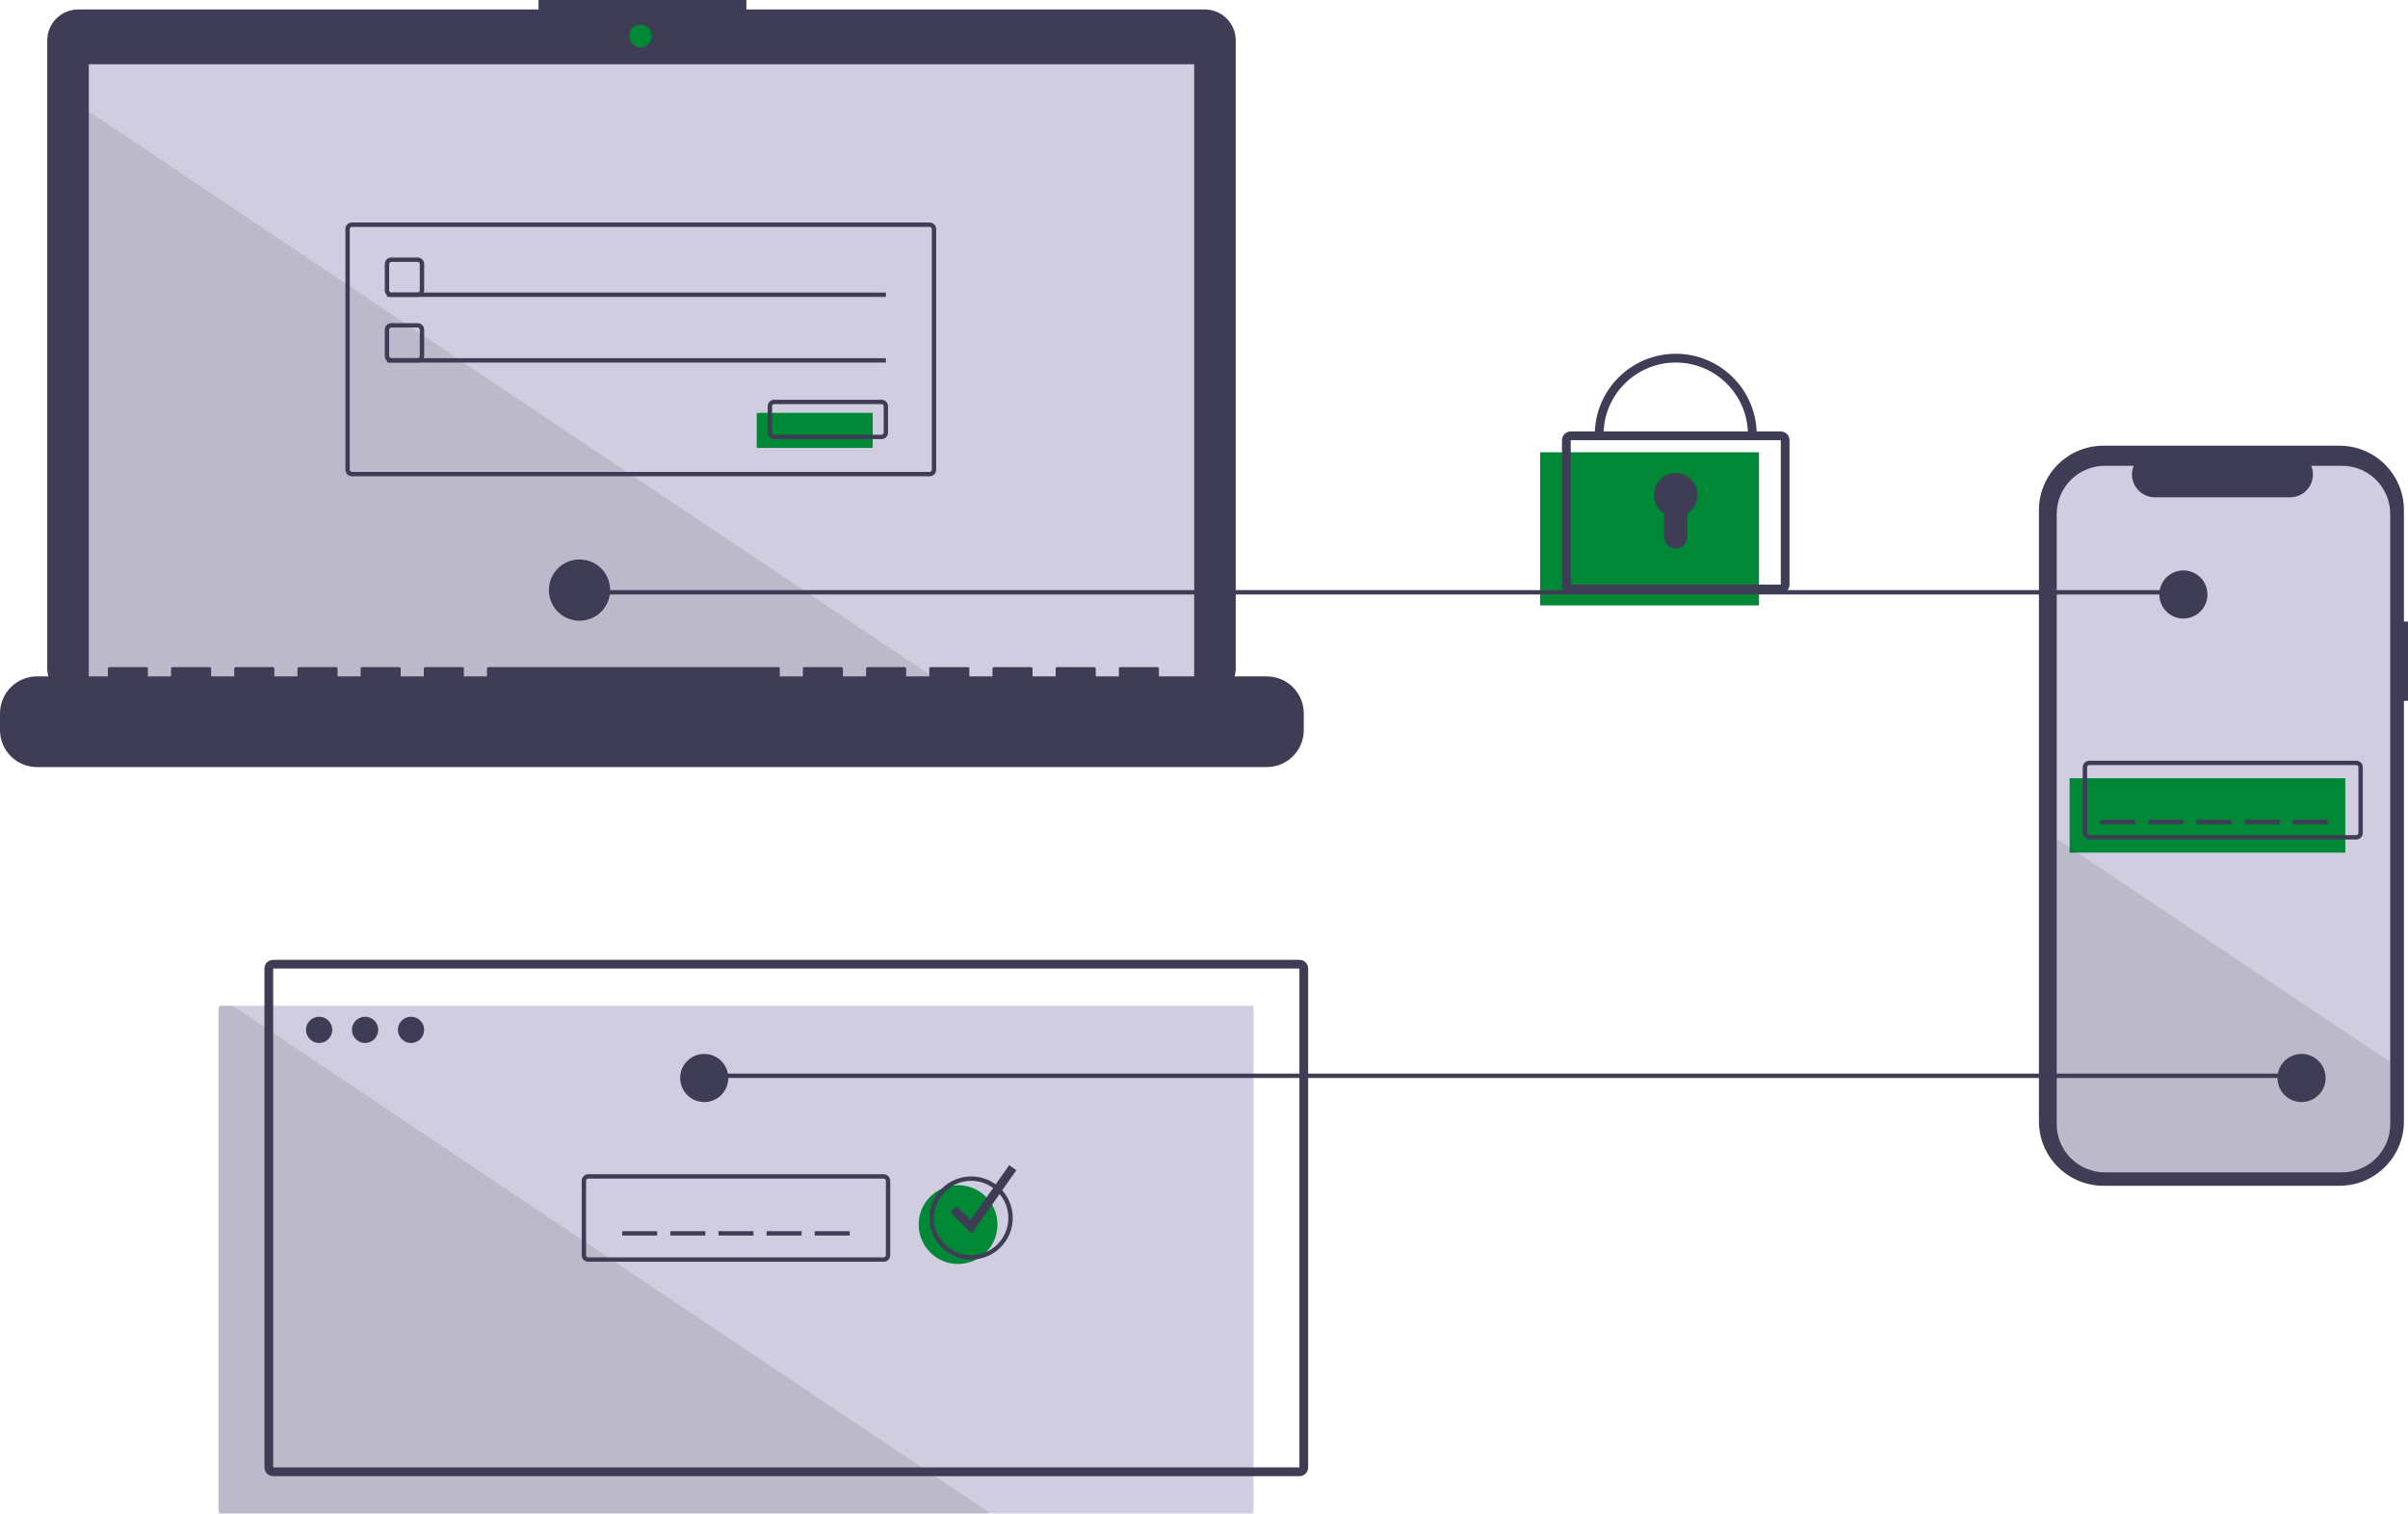
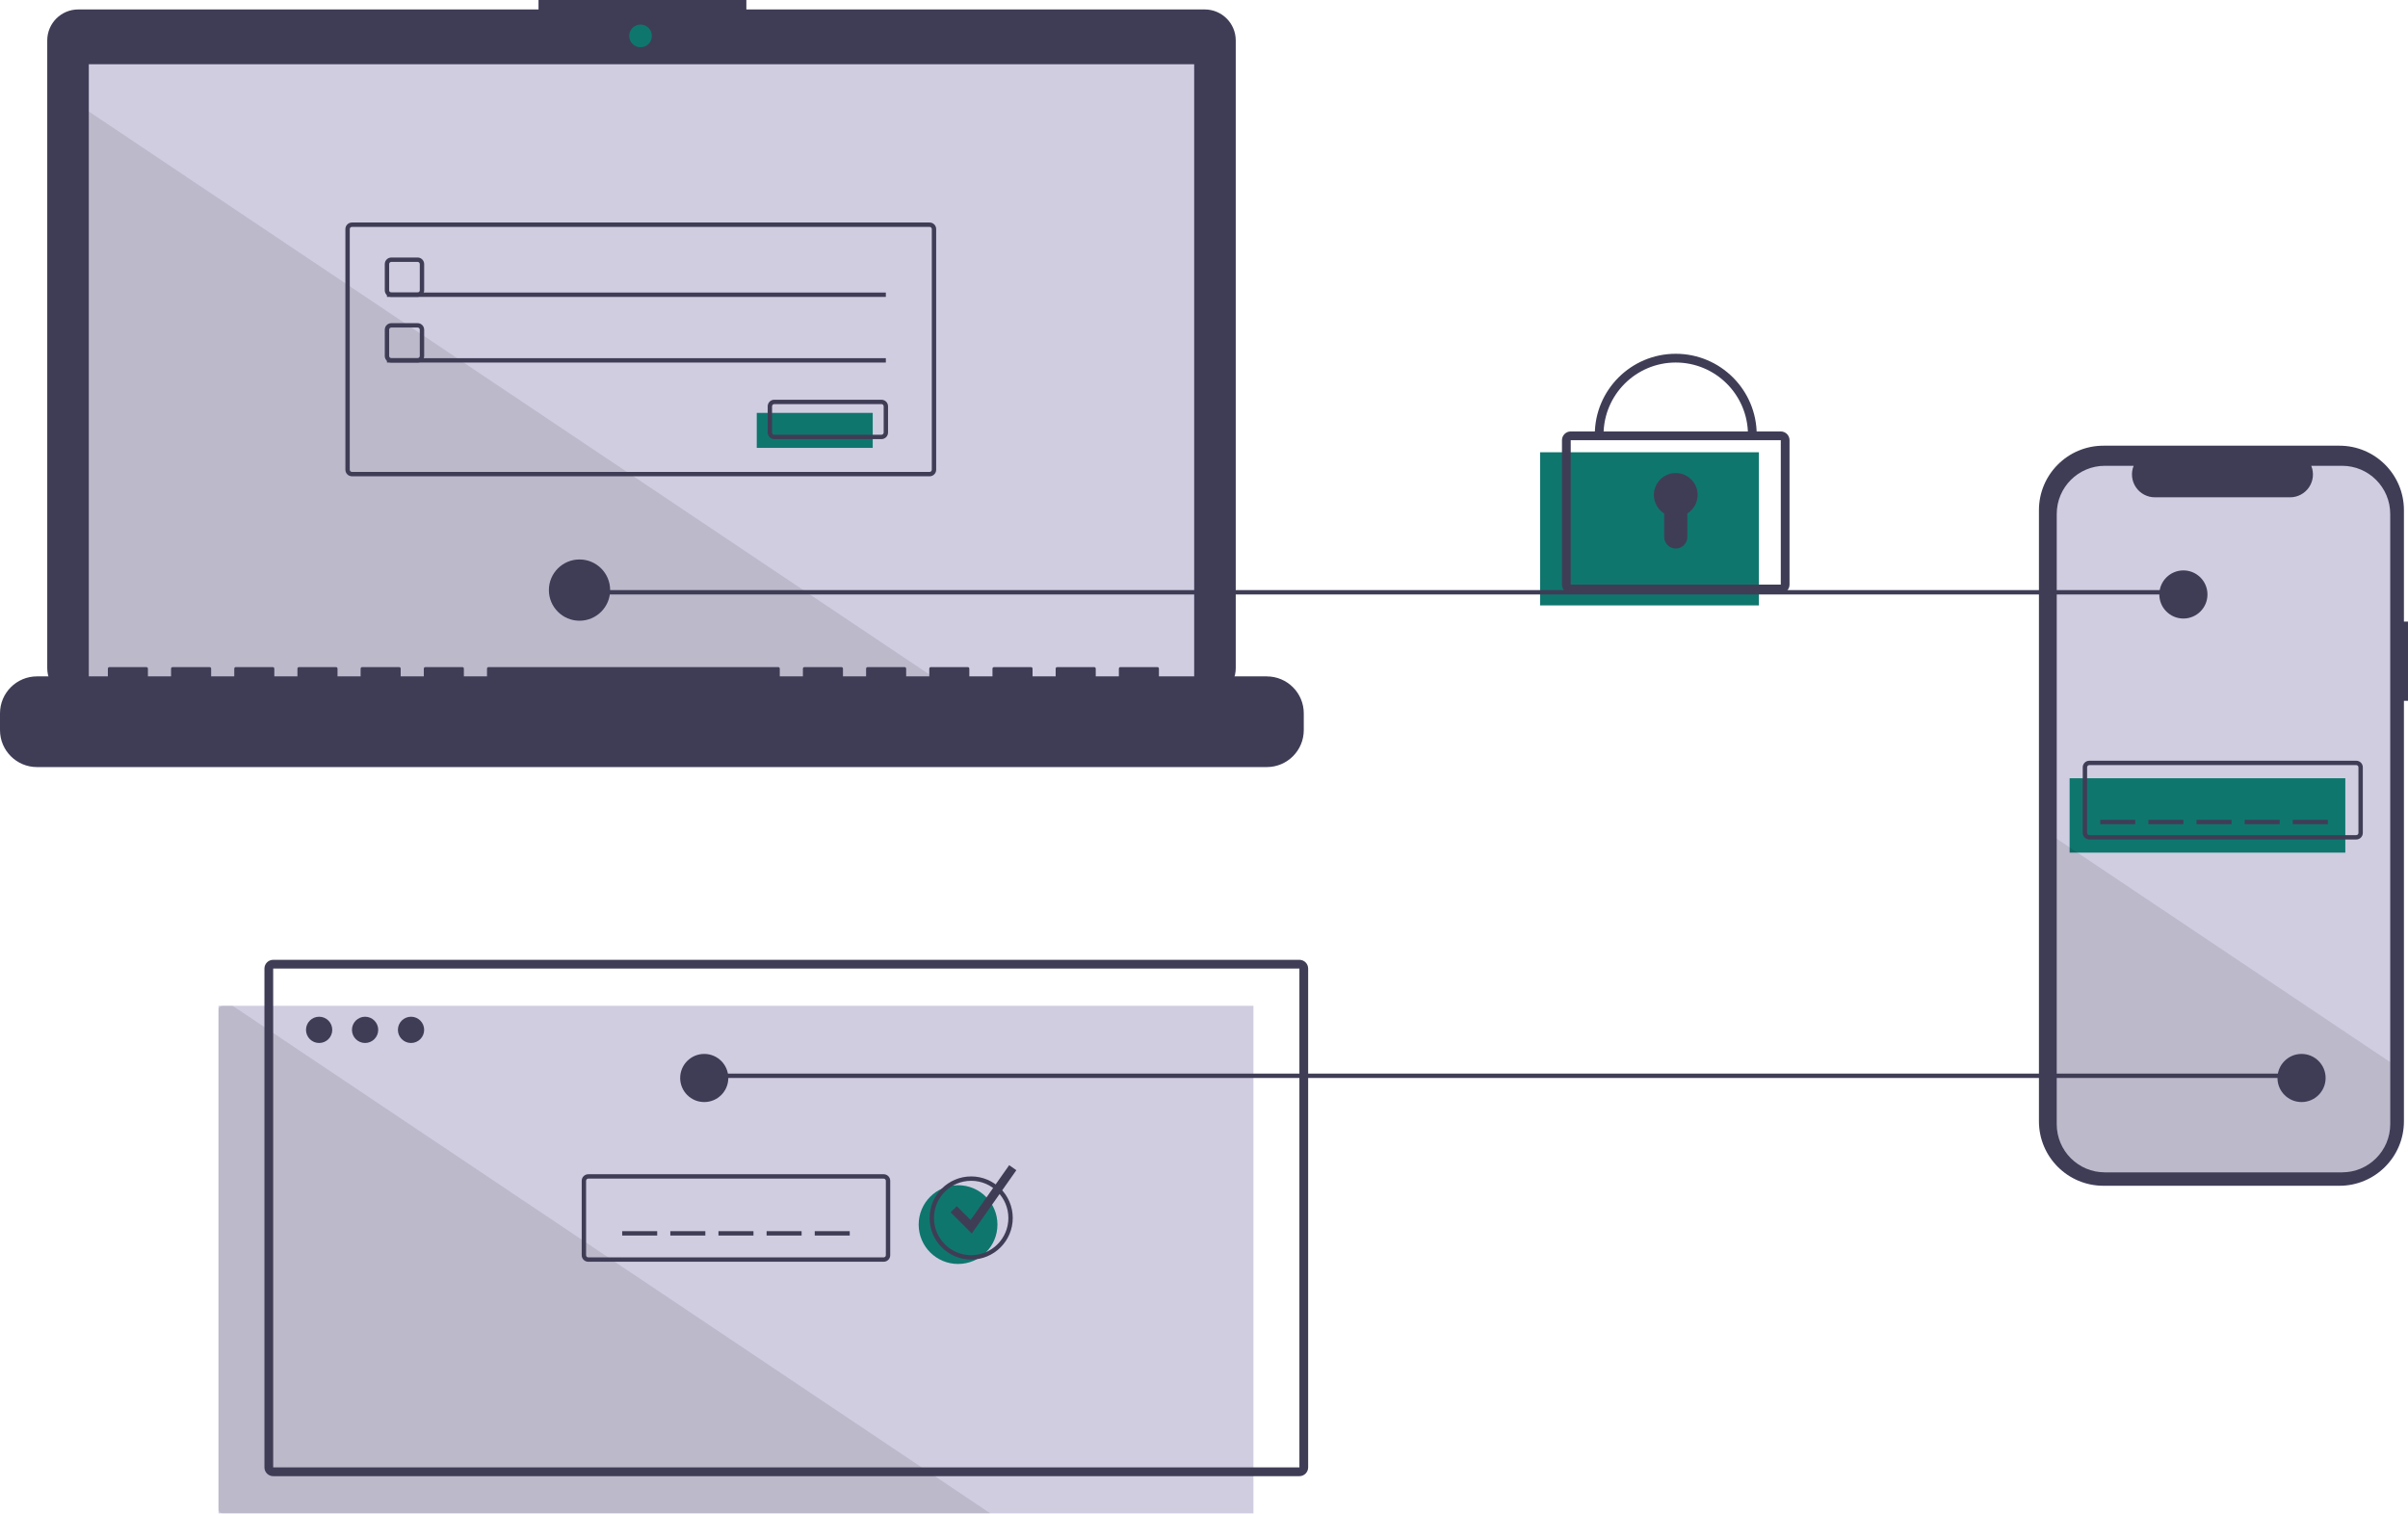
<svg xmlns="http://www.w3.org/2000/svg" data-name="Layer 1" viewBox="0 0 1100.5 691.71">
  <path fill="#3f3d56" d="M1100.5 284.1h-1.86v-50.92a29.47 29.47 0 0 0-29.47-29.47H961.3a29.47 29.47 0 0 0-29.47 29.47V512.5a29.47 29.47 0 0 0 29.47 29.47h107.87a29.47 29.47 0 0 0 29.47-29.47V320.33h1.86Z" />
  <path fill="#d0cde1" d="M1092.37 234.9v278.93a22.01 22.01 0 0 1-22 22h-108.4a22 22 0 0 1-22-22V234.9a22 22 0 0 1 22-22h13.15a10.46 10.46 0 0 0 9.68 14.4h61.8a10.44 10.44 0 0 0 9.68-14.4h14.08a22 22 0 0 1 22.01 22Z" />
-   <path fill="#008837" d="M945.85 355.71h126v34h-126z" />
+   <path fill="#0f766e" d="M945.85 355.71h126v34h-126z" />
  <path fill="#3f3d56" d="M1076.85 383.7h-122a3 3 0 0 1-3-3v-30a3 3 0 0 1 3-3h122a3 3 0 0 1 3 3v30a3 3 0 0 1-3 3Zm-122-34a1 1 0 0 0-1 1v30a1 1 0 0 0 1 1h122a1 1 0 0 0 1-1v-30a1 1 0 0 0-1-1Z" />
  <path fill="#3f3d56" d="M959.85 374.71h16v2h-16zm22 0h16v2h-16zm22 0h16v2h-16zm22 0h16v2h-16zm22 0h16v2h-16z" />
  <path d="M1092.37 485.47v28.36a22.01 22.01 0 0 1-22 22h-108.4a22 22 0 0 1-22-22V383.37Z" opacity=".1" />
  <path fill="#d0cde1" d="M99.85 459.71h473v232h-473z" />
  <path d="M452.6 691.7H101.85a2 2 0 0 1-2-2v-228a2 2 0 0 1 2-2h4.44Z" opacity=".1" />
  <path fill="#3f3d56" d="M318.85 490.71h733v2h-733zM550.6 4.32H341.1V0h-94.99v4.32H35.76a14.17 14.17 0 0 0-14.17 14.17v286.85a14.17 14.17 0 0 0 14.17 14.17h514.83a14.17 14.17 0 0 0 14.17-14.17V18.5A14.17 14.17 0 0 0 550.6 4.32Z" />
  <path fill="#d0cde1" d="M40.59 29.36h505.17v284.98H40.59z" />
-   <circle cx="292.74" cy="16.41" r="5.18" fill="#008837" />
+   <circle cx="292.74" cy="16.41" r="5.18" fill="#0f766e" />
  <path fill="#3f3d56" d="M190.85 135.7h-12a3 3 0 0 1-3-3v-12a3 3 0 0 1 3-3h12a3 3 0 0 1 3 3v12a3 3 0 0 1-3 3Zm-12-16a1 1 0 0 0-1 1v12a1 1 0 0 0 1 1h12a1 1 0 0 0 1-1v-12a1 1 0 0 0-1-1Z" />
  <path fill="#3f3d56" d="M176.85 133.71h228v2h-228z" />
-   <path fill="#008837" d="M345.85 188.71h53v16h-53z" />
+   <path fill="#0f766e" d="M345.85 188.71h53v16h-53z" />
  <path fill="#3f3d56" d="M402.85 200.7h-49a3 3 0 0 1-3-3v-12a3 3 0 0 1 3-3h49a3 3 0 0 1 3 3v12a3 3 0 0 1-3 3Zm-49-16a1 1 0 0 0-1 1v12a1 1 0 0 0 1 1h49a1 1 0 0 0 1-1v-12a1 1 0 0 0-1-1Z" />
-   <path fill="#008837" d="M703.85 206.71h100v70h-100z" />
+   <path fill="#0f766e" d="M703.85 206.71h100v70h-100z" />
  <path fill="#3f3d56" d="M813.85 271.2h-96a4 4 0 0 1-4-4v-66a4 4 0 0 1 4-4h96a4 4 0 0 1 4 4v66a4 4 0 0 1-4 4Zm-96-70v66h96v-66Z" />
  <path fill="#3f3d56" d="M802.85 198.7h-4a33 33 0 1 0-66 0h-4a37 37 0 1 1 74 0Zm-27 27.5a10 10 0 1 0-15.3 8.48v10.73a5.3 5.3 0 0 0 5.3 5.3 5.3 5.3 0 0 0 5.3-5.3v-10.73a9.98 9.98 0 0 0 4.7-8.47Zm-491.5 336.51h16v2h-16zm22 0h16v2h-16zm22 0h16v2h-16zm22 0h16v2h-16zm22 0h16v2h-16z" />
  <path fill="#3f3d56" d="M593.85 674.7h-469a4 4 0 0 1-4-4v-228a4 4 0 0 1 4-4h469a4 4 0 0 1 4 4v228a4 4 0 0 1-4 4Zm-469-232v228h469v-228Z" />
  <circle cx="145.85" cy="470.71" r="6" fill="#3f3d56" />
  <circle cx="166.85" cy="470.71" r="6" fill="#3f3d56" />
  <circle cx="187.85" cy="470.71" r="6" fill="#3f3d56" />
  <path fill="#3f3d56" d="M403.85 576.7h-135a3 3 0 0 1-3-3v-34a3 3 0 0 1 3-3h135a3 3 0 0 1 3 3v34a3 3 0 0 1-3 3Zm-135-38a1 1 0 0 0-1 1v34a1 1 0 0 0 1 1h135a1 1 0 0 0 1-1v-34a1 1 0 0 0-1-1Z" />
-   <circle cx="437.85" cy="559.71" r="18" fill="#008837" />
+   <circle cx="437.85" cy="559.71" r="18" fill="#0f766e" />
  <path fill="#3f3d56" d="M443.85 575.7a19 19 0 1 1 19-19 19.02 19.02 0 0 1-19 19Zm0-36a17 17 0 1 0 17 17 17.02 17.02 0 0 0-17-17Z" />
  <path fill="#3f3d56" d="m444.12 563.8-9.68-9.68 2.82-2.83 6.32 6.32 17.64-25.06 3.27 2.31-20.37 28.94z" />
  <path d="M433.76 314.34H40.59V50.95l393.17 263.39z" opacity=".1" />
  <path fill="#3f3d56" d="M578.95 309.15h-49.3v-3.55a.7.7 0 0 0-.7-.7h-16.91a.7.7 0 0 0-.7.7v3.55h-10.57v-3.55a.7.7 0 0 0-.7-.7h-16.9a.7.7 0 0 0-.71.7v3.55h-10.57v-3.55a.7.7 0 0 0-.7-.7h-16.9a.7.7 0 0 0-.71.7v3.55H443v-3.55a.7.7 0 0 0-.7-.7h-16.9a.7.7 0 0 0-.7.7v3.55h-10.57v-3.55a.7.7 0 0 0-.7-.7h-16.91a.7.7 0 0 0-.7.7v3.55h-10.57v-3.55a.7.7 0 0 0-.7-.7h-16.9a.7.7 0 0 0-.71.7v3.55h-10.57v-3.55a.7.7 0 0 0-.7-.7h-132.4a.7.7 0 0 0-.7.7v3.55H212v-3.55a.7.7 0 0 0-.7-.7h-16.9a.7.7 0 0 0-.71.7v3.55h-10.57v-3.55a.7.7 0 0 0-.7-.7h-16.9a.7.7 0 0 0-.71.7v3.55h-10.56v-3.55a.7.7 0 0 0-.7-.7h-16.91a.7.7 0 0 0-.7.7v3.55h-10.57v-3.55a.7.7 0 0 0-.7-.7h-16.91a.7.7 0 0 0-.7.7v3.55H96.49v-3.55a.7.7 0 0 0-.7-.7h-16.9a.7.7 0 0 0-.71.7v3.55H67.6v-3.55a.7.7 0 0 0-.7-.7H50a.7.7 0 0 0-.7.7v3.55H16.9A16.9 16.9 0 0 0 0 326.05v7.65a16.9 16.9 0 0 0 16.9 16.9h562.05a16.9 16.9 0 0 0 16.9-16.9v-7.64a16.9 16.9 0 0 0-16.9-16.9Zm-154.1-91.45h-264a3 3 0 0 1-3-3v-110a3 3 0 0 1 3-3h264a3 3 0 0 1 3 3v110a3 3 0 0 1-3 3Zm-264-114a1 1 0 0 0-1 1v110a1 1 0 0 0 1 1h264a1 1 0 0 0 1-1v-110a1 1 0 0 0-1-1Z" />
  <path fill="#3f3d56" d="M190.85 165.7h-12a3 3 0 0 1-3-3v-12a3 3 0 0 1 3-3h12a3 3 0 0 1 3 3v12a3 3 0 0 1-3 3Zm-12-16a1 1 0 0 0-1 1v12a1 1 0 0 0 1 1h12a1 1 0 0 0 1-1v-12a1 1 0 0 0-1-1Z" />
  <path fill="#3f3d56" d="M176.85 163.71h228v2h-228zm88 106h733v2h-733z" />
  <circle cx="264.85" cy="269.71" r="14" fill="#3f3d56" />
  <circle cx="997.85" cy="271.71" r="11" fill="#3f3d56" />
  <circle cx="1051.85" cy="492.71" r="11" fill="#3f3d56" />
  <circle cx="321.85" cy="492.71" r="11" fill="#3f3d56" />
</svg>
